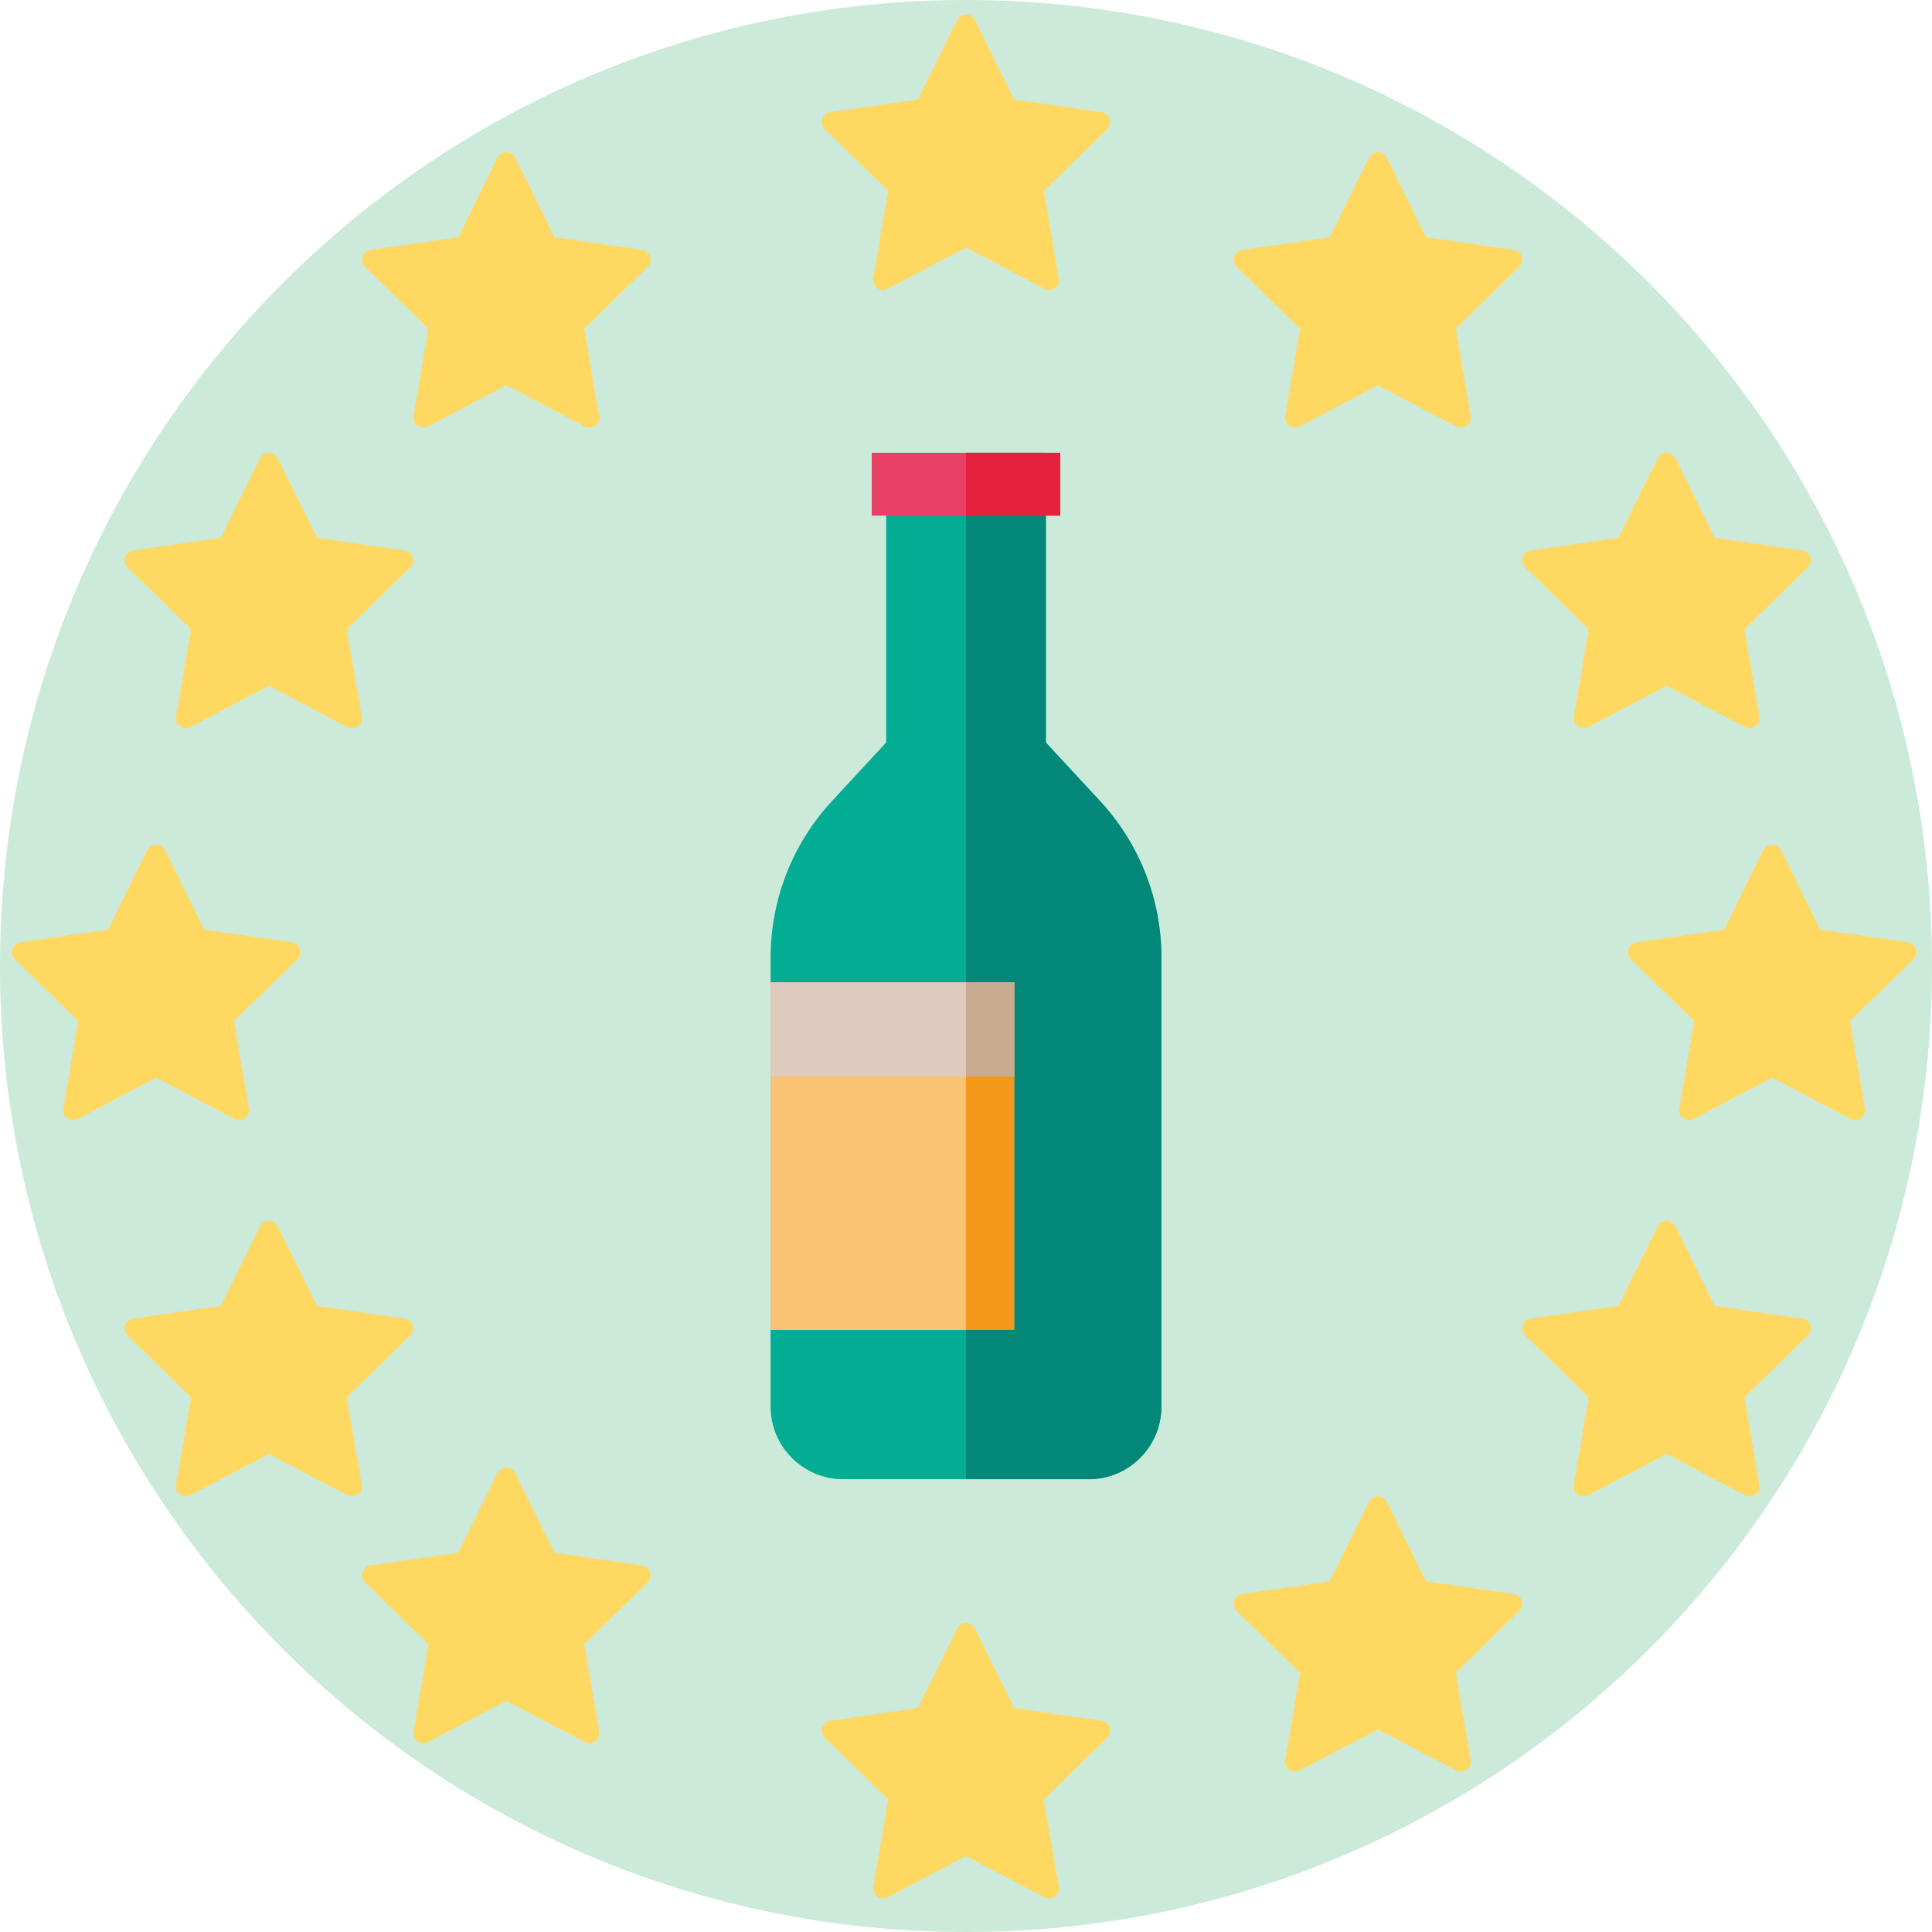
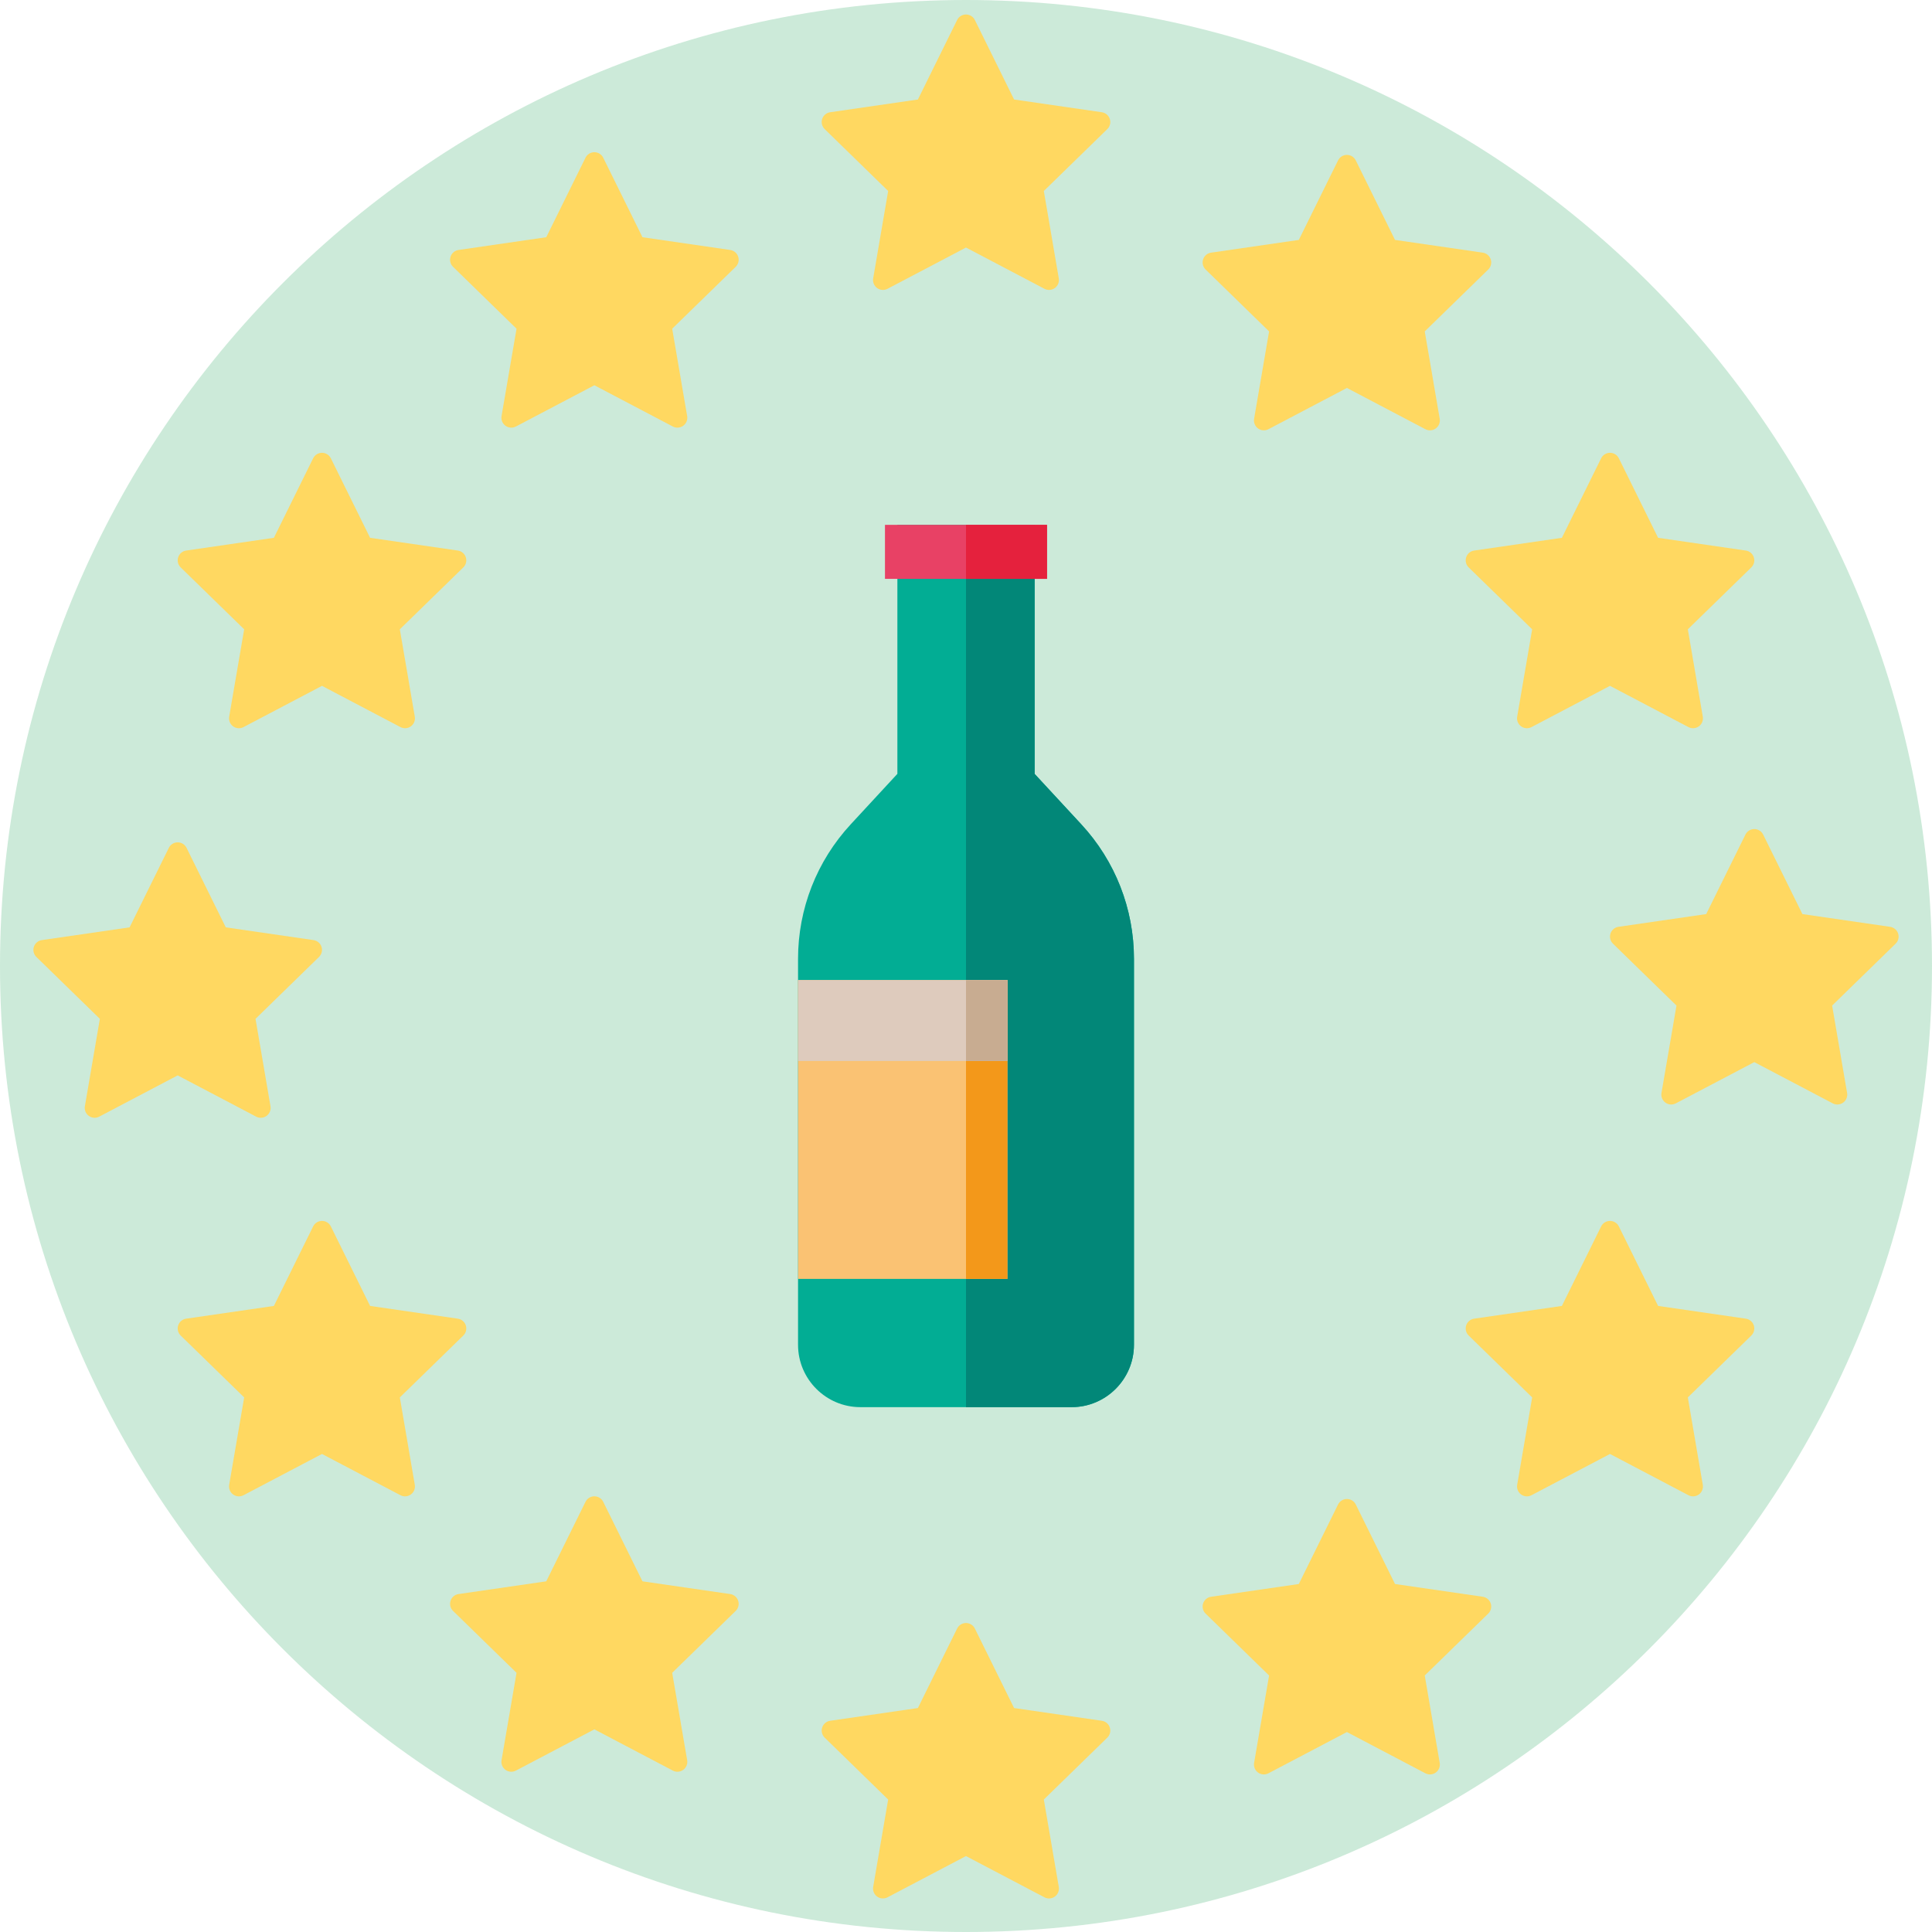
- <svg xmlns="http://www.w3.org/2000/svg" id="Warstwa_1" data-name="Warstwa 1" viewBox="0 0 3512 3512">
+ <svg xmlns="http://www.w3.org/2000/svg" id="Warstwa_1" version="1.1" viewBox="0 0 3600 3600">
  <defs>
    <style>
-       .cls-1 {
+       .st0 {
+         fill: #f3981a;
+       }
+ 
+       .st1 {
+         fill: #02ad94;
+       }
+ 
+       .st2 {
+         display: none;
+         fill: none;
+         stroke: #000;
+         stroke-miterlimit: 10;
+         stroke-width: 2px;
+       }
+ 
+       .st2, .st3 {
+         isolation: isolate;
+         opacity: .2;
+       }
+ 
+       .st4 {
+         fill: #c8ac91;
+       }
+ 
+       .st5 {
+         fill: #e5213d;
+       }
+ 
+       .st3 {
+         fill: #009640;
+       }
+ 
+       .st6 {
+         fill: #e84165;
+       }
+ 
+       .st7 {
        fill: #fac273;
      }

-       .cls-1, .cls-2, .cls-3, .cls-4, .cls-5, .cls-6, .cls-7, .cls-8, .cls-9, .cls-10 {
-         stroke-width: 0px;
-       }
- 
-       .cls-2 {
-         fill: #02ad94;
-       }
- 
-       .cls-3 {
+       .st8 {
        fill: #ffd861;
      }

-       .cls-4 {
-         fill: #009640;
-         opacity: .2;
-       }
- 
-       .cls-5 {
-         fill: #e5213d;
-       }
- 
-       .cls-6 {
-         fill: #c8ac91;
-       }
- 
-       .cls-7 {
-         fill: #e84165;
-       }
- 
-       .cls-8 {
-         fill: #decbbd;
-       }
- 
-       .cls-9 {
+       .st9 {
        fill: #028778;
      }

-       .cls-10 {
-         fill: #f3981a;
+       .st10 {
+         fill: #decbbd;
      }
    </style>
  </defs>
-   <circle class="cls-4" cx="1756" cy="1756" r="1756" />
-   <path class="cls-2" d="M2111.19,1740.96v816.05c0,72.73-59.17,131.9-131.9,131.9h-446.58c-72.73,0-131.9-59.17-131.9-131.9v-816.05c0-105.86,39.6-206.95,111.49-284.67l98.58-106.62v-526.58h290.31v526.73l98.51,106.46c71.89,77.72,111.49,178.81,111.49,284.67Z" />
-   <path class="cls-9" d="M2111.19,1740.96v816.05c0,72.73-59.17,131.9-131.9,131.9h-223.29V823.09h145.19v526.73l98.51,106.46c71.89,77.72,111.49,178.81,111.49,284.67Z" />
-   <rect class="cls-1" x="1400.81" y="1785.74" width="442.77" height="631.93" />
-   <rect class="cls-10" x="1756" y="1785.74" width="87.57" height="631.93" />
-   <rect class="cls-8" x="1400.81" y="1785.74" width="442.77" height="171.08" />
-   <rect class="cls-6" x="1756" y="1785.74" width="87.57" height="171.08" />
-   <rect class="cls-7" x="1584.65" y="823.09" width="342.7" height="114.23" />
-   <rect class="cls-5" x="1756" y="823.09" width="171.35" height="114.23" />
-   <path class="cls-3" d="M1913.39,440.01l-15.92-92.82,115.41-112.5c4.9-4.77,6.66-11.92,4.55-18.42-2.11-6.5-7.74-11.24-14.5-12.22l-159.5-23.17-71.33-144.53c-3.02-6.13-9.27-10.01-16.11-10.01s-13.08,3.88-16.11,10.01l-71.33,144.53-159.49,23.17c-6.76.98-12.39,5.72-14.5,12.22-2.11,6.5-.35,13.64,4.55,18.42l115.41,112.5-27.25,158.85c-1.15,6.74,1.62,13.55,7.15,17.57,5.53,4.02,12.86,4.55,18.92,1.37l142.65-74.99,142.65,74.99c2.63,1.38,5.5,2.06,8.36,2.06,3.72,0,7.43-1.16,10.56-3.43,5.54-4.02,8.3-10.83,7.15-17.57l-11.34-66.02" />
-   <path class="cls-3" d="M1077.79,690.36l-15.92-92.82,115.41-112.5c4.9-4.77,6.66-11.92,4.55-18.42-2.11-6.5-7.74-11.24-14.5-12.22l-159.5-23.17-71.33-144.53c-3.02-6.13-9.27-10.01-16.11-10.01s-13.08,3.88-16.11,10.01l-71.33,144.53-159.49,23.17c-6.76.98-12.39,5.72-14.5,12.22-2.11,6.5-.35,13.64,4.55,18.42l115.41,112.5-27.25,158.85c-1.15,6.74,1.62,13.55,7.15,17.57,5.53,4.02,12.86,4.55,18.92,1.37l142.65-74.99,142.65,74.99c2.63,1.38,5.5,2.06,8.36,2.06,3.72,0,7.43-1.16,10.56-3.43,5.54-4.02,8.3-10.83,7.15-17.57l-11.34-66.02" />
-   <path class="cls-3" d="M1913.39,3364.01l-15.92-92.82,115.41-112.5c4.9-4.77,6.66-11.92,4.55-18.42-2.11-6.5-7.74-11.24-14.5-12.22l-159.5-23.17-71.33-144.53c-3.02-6.13-9.27-10.01-16.11-10.01s-13.08,3.88-16.11,10.01l-71.33,144.53-159.49,23.17c-6.76.98-12.39,5.72-14.5,12.22-2.11,6.5-.35,13.64,4.55,18.42l115.41,112.5-27.25,158.85c-1.15,6.74,1.62,13.55,7.15,17.57,5.53,4.02,12.86,4.55,18.92,1.37l142.65-74.99,142.65,74.99c2.63,1.38,5.5,2.06,8.36,2.06,3.72,0,7.43-1.16,10.56-3.43,5.54-4.02,8.3-10.83,7.15-17.57l-11.34-66.02" />
-   <path class="cls-3" d="M441.18,1949.06l-15.92-92.82,115.41-112.5c4.9-4.77,6.66-11.92,4.55-18.42-2.11-6.5-7.74-11.24-14.5-12.22l-159.5-23.17-71.33-144.53c-3.02-6.13-9.27-10.01-16.11-10.01s-13.08,3.88-16.11,10.01l-71.33,144.53-159.49,23.17c-6.76.98-12.39,5.72-14.5,12.22-2.11,6.5-.35,13.64,4.55,18.42l115.41,112.5-27.25,158.85c-1.15,6.74,1.62,13.55,7.15,17.57,5.53,4.02,12.86,4.55,18.92,1.37l142.65-74.99,142.65,74.99c2.63,1.38,5.5,2.06,8.36,2.06,3.72,0,7.43-1.16,10.56-3.43,5.54-4.02,8.3-10.83,7.15-17.57l-11.34-66.02" />
-   <path class="cls-3" d="M646.16,2633.06l-15.92-92.82,115.41-112.5c4.9-4.77,6.66-11.92,4.55-18.42-2.11-6.5-7.74-11.24-14.5-12.22l-159.5-23.17-71.33-144.53c-3.02-6.13-9.27-10.01-16.11-10.01s-13.08,3.88-16.11,10.01l-71.33,144.53-159.49,23.17c-6.76.98-12.39,5.72-14.5,12.22-2.11,6.5-.35,13.64,4.55,18.42l115.41,112.5-27.25,158.85c-1.15,6.74,1.62,13.55,7.15,17.57,5.53,4.02,12.86,4.55,18.92,1.37l142.65-74.99,142.65,74.99c2.63,1.38,5.5,2.06,8.36,2.06,3.72,0,7.43-1.16,10.56-3.43,5.54-4.02,8.3-10.83,7.15-17.57l-11.34-66.02" />
-   <path class="cls-3" d="M1077.79,3081.76l-15.92-92.82,115.41-112.5c4.9-4.77,6.66-11.92,4.55-18.42-2.11-6.5-7.74-11.24-14.5-12.22l-159.5-23.17-71.33-144.53c-3.02-6.13-9.27-10.01-16.11-10.01s-13.08,3.88-16.11,10.01l-71.33,144.53-159.49,23.17c-6.76.98-12.39,5.72-14.5,12.22-2.11,6.5-.35,13.64,4.55,18.42l115.41,112.5-27.25,158.85c-1.15,6.74,1.62,13.55,7.15,17.57,5.53,4.02,12.86,4.55,18.92,1.37l142.65-74.99,142.65,74.99c2.63,1.38,5.5,2.06,8.36,2.06,3.72,0,7.43-1.16,10.56-3.43,5.54-4.02,8.3-10.83,7.15-17.57l-11.34-66.02" />
-   <path class="cls-3" d="M2662.16,3133.66l-15.92-92.82,115.41-112.5c4.9-4.77,6.66-11.92,4.55-18.42-2.11-6.5-7.74-11.24-14.5-12.22l-159.5-23.17-71.33-144.53c-3.02-6.13-9.27-10.01-16.11-10.01s-13.08,3.88-16.11,10.01l-71.33,144.53-159.49,23.17c-6.76.98-12.39,5.72-14.5,12.22-2.11,6.5-.35,13.64,4.55,18.42l115.41,112.5-27.25,158.85c-1.15,6.74,1.62,13.55,7.15,17.57,5.53,4.02,12.86,4.55,18.92,1.37l142.65-74.99,142.65,74.99c2.63,1.38,5.5,2.06,8.36,2.06,3.72,0,7.43-1.16,10.56-3.43,5.54-4.02,8.3-10.83,7.15-17.57l-11.34-66.02" />
-   <path class="cls-3" d="M3186.78,2633.06l-15.92-92.82,115.41-112.5c4.9-4.77,6.66-11.92,4.55-18.42-2.11-6.5-7.74-11.24-14.5-12.22l-159.5-23.17-71.33-144.53c-3.02-6.13-9.27-10.01-16.11-10.01s-13.08,3.88-16.11,10.01l-71.33,144.53-159.49,23.17c-6.76.98-12.39,5.72-14.5,12.22-2.11,6.5-.35,13.64,4.55,18.42l115.41,112.5-27.25,158.85c-1.15,6.74,1.62,13.55,7.15,17.57,5.53,4.02,12.86,4.55,18.92,1.37l142.65-74.99,142.65,74.99c2.63,1.38,5.5,2.06,8.36,2.06,3.72,0,7.43-1.16,10.56-3.43,5.54-4.02,8.3-10.83,7.15-17.57l-11.34-66.02" />
-   <path class="cls-3" d="M3378.78,1949.06l-15.92-92.82,115.41-112.5c4.9-4.77,6.66-11.92,4.55-18.42-2.11-6.5-7.74-11.24-14.5-12.22l-159.5-23.17-71.33-144.53c-3.02-6.13-9.27-10.01-16.11-10.01s-13.08,3.88-16.11,10.01l-71.33,144.53-159.49,23.17c-6.76.98-12.39,5.72-14.5,12.22-2.11,6.5-.35,13.64,4.55,18.42l115.41,112.5-27.25,158.85c-1.15,6.74,1.62,13.55,7.15,17.57,5.53,4.02,12.86,4.55,18.92,1.37l142.65-74.99,142.65,74.99c2.63,1.38,5.5,2.06,8.36,2.06,3.72,0,7.43-1.16,10.56-3.43,5.54-4.02,8.3-10.83,7.15-17.57l-11.34-66.02" />
-   <path class="cls-3" d="M3186.78,1236.77l-15.92-92.82,115.41-112.5c4.9-4.77,6.66-11.92,4.55-18.42-2.11-6.5-7.74-11.24-14.5-12.22l-159.5-23.17-71.33-144.53c-3.02-6.13-9.27-10.01-16.11-10.01s-13.08,3.88-16.11,10.01l-71.33,144.53-159.49,23.17c-6.76.98-12.39,5.72-14.5,12.22-2.11,6.5-.35,13.64,4.55,18.42l115.41,112.5-27.25,158.85c-1.15,6.74,1.62,13.55,7.15,17.57,5.53,4.02,12.86,4.55,18.92,1.37l142.65-74.99,142.65,74.99c2.63,1.38,5.5,2.06,8.36,2.06,3.72,0,7.43-1.16,10.56-3.43,5.54-4.02,8.3-10.83,7.15-17.57l-11.34-66.02" />
-   <path class="cls-3" d="M2662.16,690.36l-15.92-92.82,115.41-112.5c4.9-4.77,6.66-11.92,4.55-18.42-2.11-6.5-7.74-11.24-14.5-12.22l-159.5-23.17-71.33-144.53c-3.02-6.13-9.27-10.01-16.11-10.01s-13.08,3.88-16.11,10.01l-71.33,144.53-159.49,23.17c-6.76.98-12.39,5.72-14.5,12.22-2.11,6.5-.35,13.64,4.55,18.42l115.41,112.5-27.25,158.85c-1.15,6.74,1.62,13.55,7.15,17.57,5.53,4.02,12.86,4.55,18.92,1.37l142.65-74.99,142.65,74.99c2.63,1.38,5.5,2.06,8.36,2.06,3.72,0,7.43-1.16,10.56-3.43,5.54-4.02,8.3-10.83,7.15-17.57l-11.34-66.02" />
-   <path class="cls-3" d="M646.16,1236.77l-15.92-92.82,115.41-112.5c4.9-4.77,6.66-11.92,4.55-18.42-2.11-6.5-7.74-11.24-14.5-12.22l-159.5-23.17-71.33-144.53c-3.02-6.13-9.27-10.01-16.11-10.01s-13.08,3.88-16.11,10.01l-71.33,144.53-159.49,23.17c-6.76.98-12.39,5.72-14.5,12.22-2.11,6.5-.35,13.64,4.55,18.42l115.41,112.5-27.25,158.85c-1.15,6.74,1.62,13.55,7.15,17.57,5.53,4.02,12.86,4.55,18.92,1.37l142.65-74.99,142.65,74.99c2.63,1.38,5.5,2.06,8.36,2.06,3.72,0,7.43-1.16,10.56-3.43,5.54-4.02,8.3-10.83,7.15-17.57l-11.34-66.02" />
+   <circle class="st3" cx="1800" cy="1800" r="1800" />
+   <circle class="st2" cx="1800" cy="1800" r="1506.2" />
+   <g>
+     <path class="st1" d="M2112.97,1786.75v719.05c0,64.09-52.14,116.22-116.22,116.22h-393.5c-64.09,0-116.22-52.14-116.22-116.22v-719.05c0-93.28,34.89-182.35,98.24-250.83l86.86-93.95v-463.99h255.8v464.12l86.8,93.81c63.34,68.48,98.24,157.56,98.24,250.83h0Z" />
+     <path class="st9" d="M2112.97,1786.75v719.05c0,64.09-52.14,116.22-116.22,116.22h-196.75V977.98h127.93v464.12l86.8,93.81c63.34,68.48,98.24,157.56,98.24,250.83h0Z" />
+     <rect class="st7" x="1487.03" y="1826.21" width="390.14" height="556.82" />
+     <rect class="st0" x="1800" y="1826.21" width="77.16" height="556.82" />
+     <rect class="st10" x="1487.03" y="1826.21" width="390.14" height="150.75" />
+     <rect class="st4" x="1800" y="1826.21" width="77.16" height="150.75" />
+     <rect class="st6" x="1649.02" y="977.98" width="301.97" height="100.65" />
+     <rect class="st5" x="1800" y="977.98" width="150.98" height="100.65" />
+   </g>
+   <path class="st8" d="M1961.33,451.04l-16.32-95.15,118.3-115.32c5.02-4.89,6.83-12.22,4.66-18.88-2.16-6.66-7.93-11.52-14.86-12.53l-163.5-23.75-73.12-148.15c-3.1-6.28-9.5-10.26-16.51-10.26s-13.41,3.98-16.51,10.26l-73.12,148.15-163.49,23.75c-6.93,1-12.7,5.86-14.86,12.53s-.36,13.98,4.66,18.88l118.3,115.32-27.93,162.83c-1.18,6.91,1.66,13.89,7.33,18.01,5.67,4.12,13.18,4.66,19.39,1.4l146.22-76.87,146.22,76.87c2.7,1.41,5.64,2.11,8.57,2.11,3.81,0,7.62-1.19,10.82-3.52,5.68-4.12,8.51-11.1,7.33-18.01l-11.62-67.67" />
+   <path class="st8" d="M1268.86,707.66l-16.32-95.15,118.3-115.32c5.02-4.89,6.83-12.22,4.66-18.88-2.16-6.66-7.93-11.52-14.86-12.53l-163.5-23.75-73.12-148.15c-3.1-6.28-9.5-10.26-16.51-10.26s-13.41,3.98-16.51,10.26l-73.12,148.15-163.49,23.75c-6.93,1-12.7,5.86-14.86,12.53s-.36,13.98,4.66,18.88l118.3,115.32-27.93,162.83c-1.18,6.91,1.66,13.89,7.33,18.01s13.18,4.66,19.39,1.4l146.22-76.87,146.22,76.87c2.7,1.41,5.64,2.11,8.57,2.11,3.81,0,7.62-1.19,10.82-3.52,5.68-4.12,8.51-11.1,7.33-18.01l-11.62-67.67" />
+   <path class="st8" d="M1961.33,3448.3l-16.32-95.15,118.3-115.32c5.02-4.89,6.83-12.22,4.66-18.88-2.16-6.66-7.93-11.52-14.86-12.53l-163.5-23.75-73.12-148.15c-3.1-6.28-9.5-10.26-16.51-10.26s-13.41,3.98-16.51,10.26l-73.12,148.15-163.49,23.75c-6.93,1-12.7,5.86-14.86,12.53s-.36,13.98,4.66,18.88l118.3,115.32-27.93,162.83c-1.18,6.91,1.66,13.89,7.33,18.01s13.18,4.66,19.39,1.4l146.22-76.87,146.22,76.87c2.7,1.41,5.64,2.11,8.57,2.11,3.81,0,7.62-1.19,10.82-3.52,5.68-4.12,8.51-11.1,7.33-18.01l-11.62-67.67" />
+   <path class="st8" d="M492.45,1993.62l-16.32-95.15,118.3-115.32c5.02-4.89,6.83-12.22,4.66-18.88s-7.93-11.52-14.86-12.53l-163.5-23.75-73.12-148.15c-3.1-6.28-9.5-10.26-16.51-10.26s-13.41,3.98-16.51,10.26l-73.12,148.15-163.49,23.75c-6.93,1-12.7,5.86-14.86,12.53s-.36,13.98,4.66,18.88l118.3,115.32-27.93,162.83c-1.18,6.91,1.66,13.89,7.33,18.01,5.67,4.12,13.18,4.66,19.39,1.4l146.22-76.87,146.22,76.87c2.7,1.41,5.64,2.11,8.57,2.11,3.81,0,7.62-1.19,10.82-3.52,5.68-4.12,8.51-11.1,7.33-18.01l-11.62-67.67" />
+   <path class="st8" d="M761.34,2699.04l-16.32-95.15,118.3-115.32c5.02-4.89,6.83-12.22,4.66-18.88s-7.93-11.52-14.86-12.53l-163.5-23.75-73.12-148.15c-3.1-6.28-9.5-10.26-16.51-10.26s-13.41,3.98-16.51,10.26l-73.12,148.15-163.49,23.75c-6.93,1-12.7,5.86-14.86,12.53s-.36,13.98,4.66,18.88l118.3,115.32-27.93,162.83c-1.18,6.91,1.66,13.89,7.33,18.01s13.18,4.66,19.39,1.4l146.22-76.87,146.22,76.87c2.7,1.41,5.64,2.11,8.57,2.11,3.81,0,7.62-1.19,10.82-3.52,5.68-4.12,8.51-11.1,7.33-18.01l-11.62-67.67" />
+   <path class="st8" d="M1268.86,3212.18l-16.32-95.15,118.3-115.32c5.02-4.89,6.83-12.22,4.66-18.88s-7.93-11.52-14.86-12.53l-163.5-23.75-73.12-148.15c-3.1-6.28-9.5-10.26-16.51-10.26s-13.41,3.98-16.51,10.26l-73.12,148.15-163.49,23.75c-6.93,1-12.7,5.86-14.86,12.53s-.36,13.98,4.66,18.88l118.3,115.32-27.93,162.83c-1.18,6.91,1.66,13.89,7.33,18.01s13.18,4.66,19.39,1.4l146.22-76.87,146.22,76.87c2.7,1.41,5.64,2.11,8.57,2.11,3.81,0,7.62-1.19,10.82-3.52,5.68-4.12,8.51-11.1,7.33-18.01l-11.62-67.67" />
+   <path class="st8" d="M2671.13,3217.19l-16.32-95.15,118.3-115.32c5.02-4.89,6.83-12.22,4.66-18.88-2.16-6.66-7.93-11.52-14.86-12.53l-163.5-23.75-73.12-148.15c-3.1-6.28-9.5-10.26-16.51-10.26s-13.41,3.98-16.51,10.26l-73.12,148.15-163.49,23.75c-6.93,1-12.7,5.86-14.86,12.53-2.16,6.66-.36,13.98,4.66,18.88l118.3,115.32-27.93,162.83c-1.18,6.91,1.66,13.89,7.33,18.01,5.67,4.12,13.18,4.66,19.39,1.4l146.22-76.87,146.22,76.87c2.7,1.41,5.64,2.11,8.57,2.11,3.81,0,7.62-1.19,10.82-3.52,5.68-4.12,8.51-11.1,7.33-18.01l-11.62-67.67" />
+   <path class="st8" d="M3161.34,2699.04l-16.32-95.15,118.3-115.32c5.02-4.89,6.83-12.22,4.66-18.88-2.16-6.66-7.93-11.52-14.86-12.53l-163.5-23.75-73.12-148.15c-3.1-6.28-9.5-10.26-16.51-10.26s-13.41,3.98-16.51,10.26l-73.12,148.15-163.49,23.75c-6.93,1-12.7,5.86-14.86,12.53s-.36,13.98,4.66,18.88l118.3,115.32-27.93,162.83c-1.18,6.91,1.66,13.89,7.33,18.01,5.67,4.12,13.18,4.66,19.39,1.4l146.22-76.87,146.22,76.87c2.7,1.41,5.64,2.11,8.57,2.11,3.81,0,7.62-1.19,10.82-3.52,5.68-4.12,8.51-11.1,7.33-18.01l-11.62-67.67" />
+   <path class="st8" d="M3430.23,1968.88l-16.32-95.15,118.3-115.32c5.02-4.89,6.83-12.22,4.66-18.88-2.16-6.66-7.93-11.52-14.86-12.53l-163.5-23.75-73.12-148.15c-3.1-6.28-9.5-10.26-16.51-10.26s-13.41,3.98-16.51,10.26l-73.12,148.15-163.49,23.75c-6.93,1-12.7,5.86-14.86,12.53-2.16,6.66-.36,13.98,4.66,18.88l118.3,115.32-27.93,162.83c-1.18,6.91,1.66,13.89,7.33,18.01,5.67,4.12,13.18,4.66,19.39,1.4l146.22-76.87,146.22,76.87c2.7,1.41,5.64,2.11,8.57,2.11,3.81,0,7.62-1.19,10.82-3.52,5.68-4.12,8.51-11.1,7.33-18.01l-11.62-67.67" />
+   <path class="st8" d="M3161.34,1267.76l-16.32-95.15,118.3-115.32c5.02-4.89,6.83-12.22,4.66-18.88-2.16-6.66-7.93-11.52-14.86-12.53l-163.5-23.75-73.12-148.15c-3.1-6.28-9.5-10.26-16.51-10.26s-13.41,3.98-16.51,10.26l-73.12,148.15-163.49,23.75c-6.93,1-12.7,5.86-14.86,12.53s-.36,13.98,4.66,18.88l118.3,115.32-27.93,162.83c-1.18,6.91,1.66,13.89,7.33,18.01,5.67,4.12,13.18,4.66,19.39,1.4l146.22-76.87,146.22,76.87c2.7,1.41,5.64,2.11,8.57,2.11,3.81,0,7.62-1.19,10.82-3.52,5.68-4.12,8.51-11.1,7.33-18.01l-11.62-67.67" />
+   <path class="st8" d="M2671.13,712.67l-16.32-95.15,118.3-115.32c5.02-4.89,6.83-12.22,4.66-18.88-2.16-6.66-7.93-11.52-14.86-12.53l-163.5-23.75-73.12-148.15c-3.1-6.28-9.5-10.26-16.51-10.26s-13.41,3.98-16.51,10.26l-73.12,148.15-163.49,23.75c-6.93,1-12.7,5.86-14.86,12.53-2.16,6.66-.36,13.98,4.66,18.88l118.3,115.32-27.93,162.83c-1.18,6.91,1.66,13.89,7.33,18.01,5.67,4.12,13.18,4.66,19.39,1.4l146.22-76.87,146.22,76.87c2.7,1.41,5.64,2.11,8.57,2.11,3.81,0,7.62-1.19,10.82-3.52,5.68-4.12,8.51-11.1,7.33-18.01l-11.62-67.67" />
+   <path class="st8" d="M761.34,1267.76l-16.32-95.15,118.3-115.32c5.02-4.89,6.83-12.22,4.66-18.88s-7.93-11.52-14.86-12.53l-163.5-23.75-73.12-148.15c-3.1-6.28-9.5-10.26-16.51-10.26s-13.41,3.98-16.51,10.26l-73.12,148.15-163.49,23.75c-6.93,1-12.7,5.86-14.86,12.53s-.36,13.98,4.66,18.88l118.3,115.32-27.93,162.83c-1.18,6.91,1.66,13.89,7.33,18.01,5.67,4.12,13.18,4.66,19.39,1.4l146.22-76.87,146.22,76.87c2.7,1.41,5.64,2.11,8.57,2.11,3.81,0,7.62-1.19,10.82-3.52,5.68-4.12,8.51-11.1,7.33-18.01l-11.62-67.67" />
</svg>
